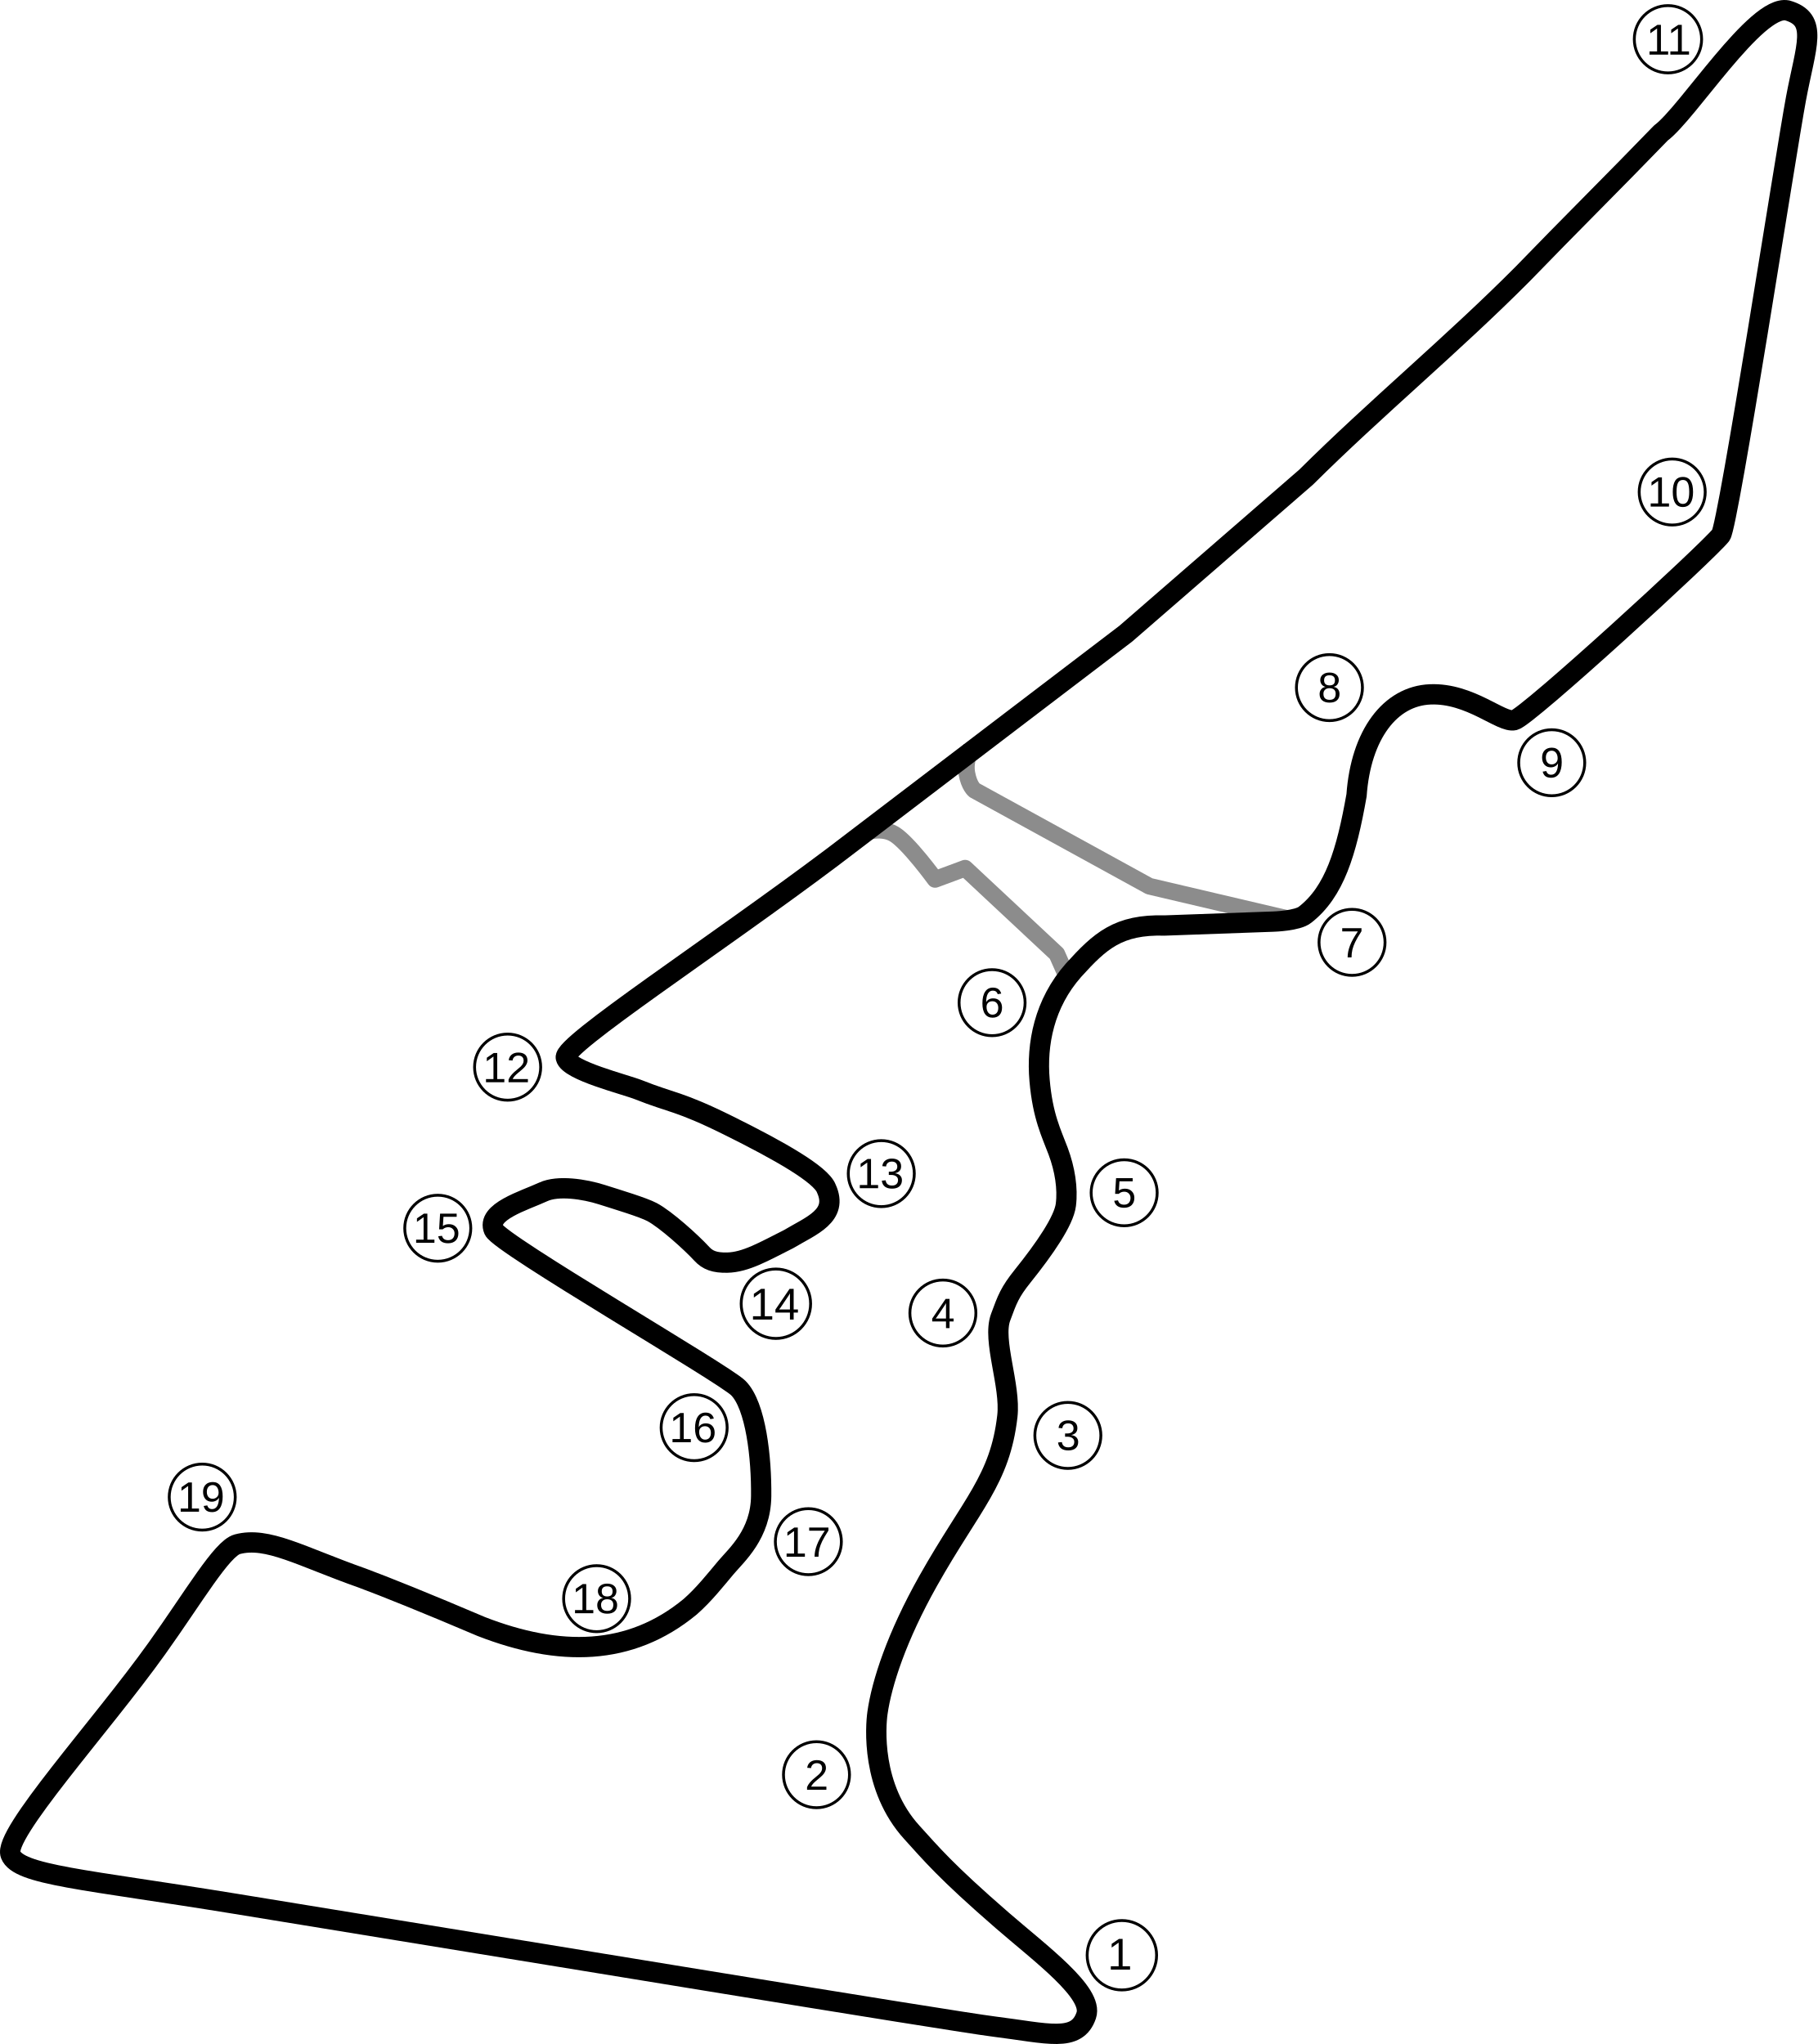
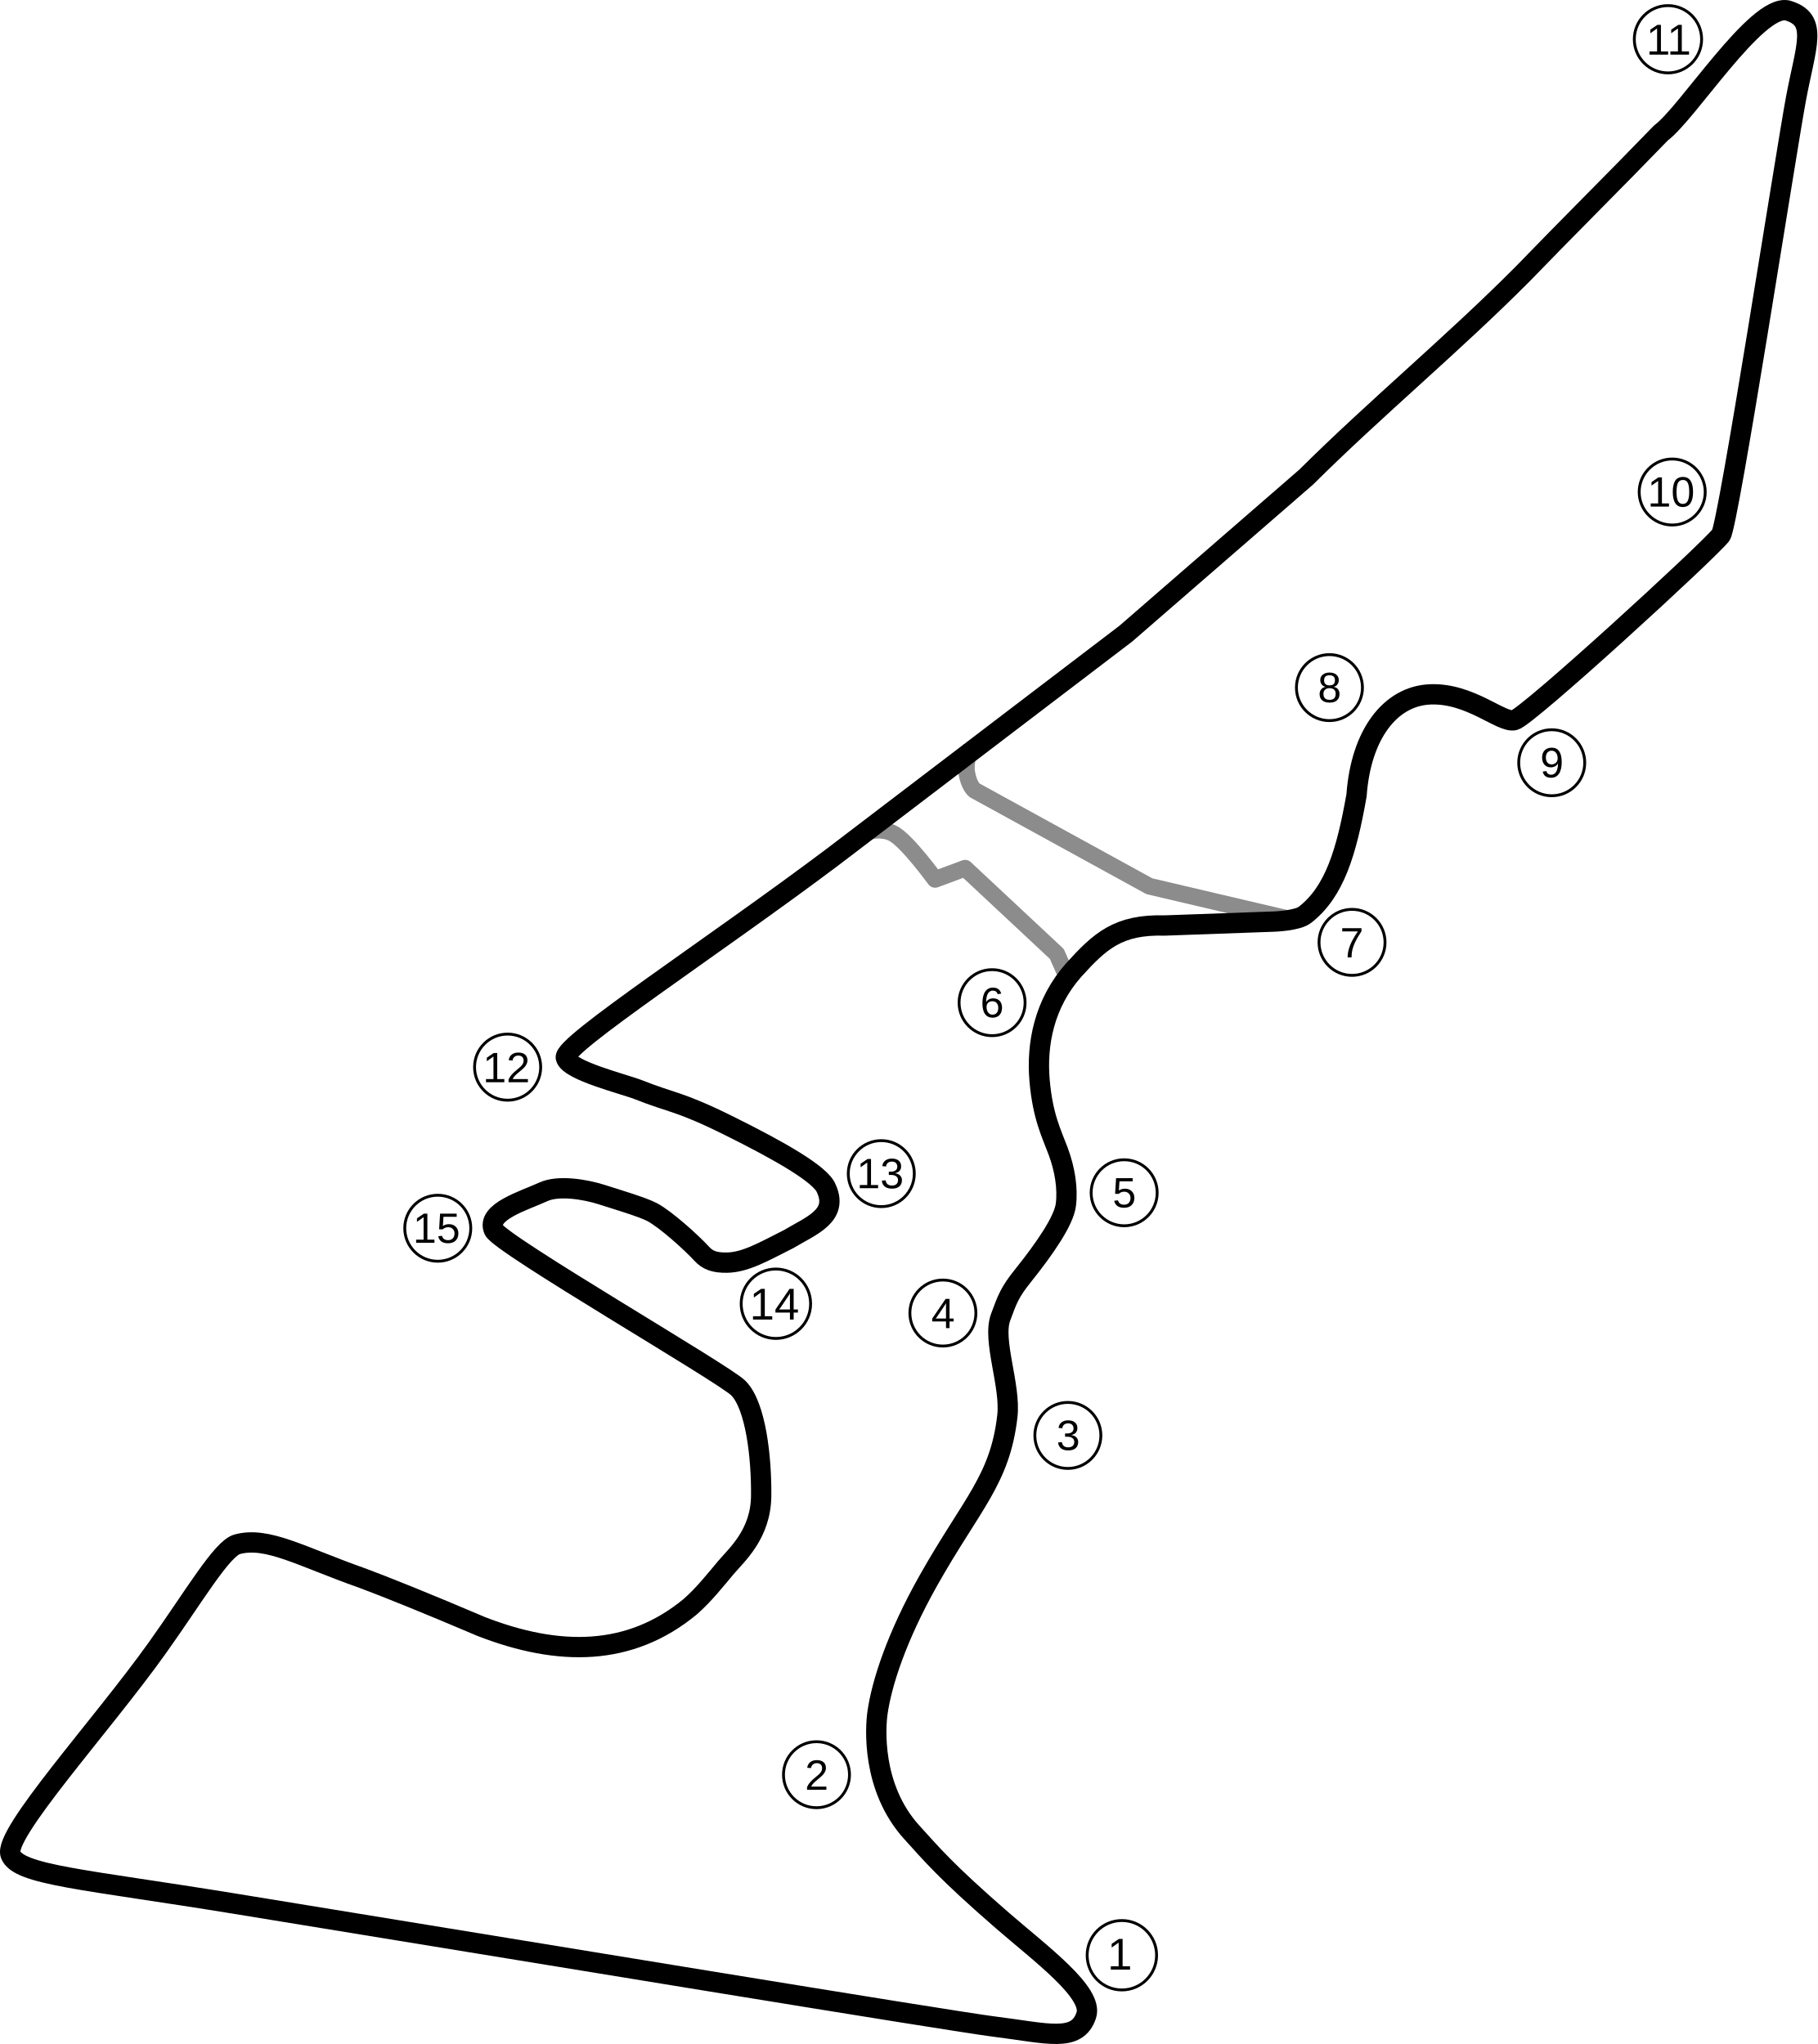
<svg xmlns="http://www.w3.org/2000/svg" id="svg2" version="1.1" width="760.587" height="855.646">
  <path style="fill:none;stroke:#8c8c8c;stroke-width:7;stroke-linecap:butt;stroke-linejoin:round;stroke-miterlimit:4;stroke-opacity:1;stroke-dasharray:none" d="m 446.576,409.003 -4.304,-9.684 -38.376,-35.865 -12.553,4.662 c 0,0 -11.289,-15.544 -17.215,-19.009 -5.926,-3.465 -13.629,-0.179 -13.629,-0.179" id="path3090" />
  <path style="fill:none;stroke:#8c8c8c;stroke-width:7;stroke-linecap:butt;stroke-linejoin:round;stroke-miterlimit:4;stroke-opacity:1;stroke-dasharray:none" d="m 540.155,384.876 -59.149,-13.891 -73.165,-40.169 c 0,0 -2.28,-1.757 -3.228,-7.173 -0.948,-5.416 1.793,-10.58 1.793,-10.58" id="path3092" />
  <path style="fill:none;stroke:#000000;stroke-width:8.5;stroke-linecap:butt;stroke-linejoin:round;stroke-miterlimit:4;stroke-opacity:1;stroke-dasharray:none" d="m 348.422,358.781 122.743,-93.533 75.459,-65.513 c 29.056,-28.886 61.485,-55.753 90.541,-84.972 19.216,-19.9 39.055,-39.535 57.94,-59.104 11.095,-8.145 39.829,-53.785 52.824,-51.312 13.27,3.766 7.875,14.591 3.698,36.952 -4.177,22.361 -28.281,178.409 -31.419,182.713 -5.319,6.814 -80.956,76.148 -86.437,77.458 -5.481,1.311 -18.392,-11.47 -35.196,-10.797 -16.804,0.673 -29.052,16.877 -30.854,42.228 -4.228,23.95 -9.24,40.422 -21.519,49.99 -3.138,2.6 -13.169,2.9 -13.169,2.9 l -45.564,1.637 c -19.533,-0.537 -27.046,6.424 -38.181,18.704 -12.297,13.932 -15.541,30.904 -14.222,46.118 1.319,15.214 4.985,22.18 7.772,29.653 2.847,7.635 4.087,15.591 3.232,22.445 -0.839,6.723 -8.871,18.362 -18.039,29.796 -5.463,6.814 -6.474,9.701 -9.275,17.298 -3.57,9.681 4.306,28.524 2.825,41.41 -3.068,26.7 -14.996,36.709 -33.061,68.796 -13.204,23.452 -19.529,42.864 -21.298,55.448 -0.768,5.46 -2.799,31.128 14.461,50.045 8.012,8.781 13.788,15.943 37.721,36.727 16.242,14.105 38.364,30.362 35.197,39.784 -3.889,11.569 -16.07,7.512 -38.62,4.696 C 398.302,846.139 218.393,816.471 98.21,796.902 35.13,786.631 7.79,784.939 4.442,776.393 c -3.348,-8.545 37.866,-53.632 61.261,-86.392 15.536,-21.755 27.174,-41.839 33.632,-43.562 12.601,-3.363 26.509,5.082 52.19,14.14 9.09,3.355 27.142,10.608 49.912,20.315 32.555,12.637 62.173,12.529 87.38,-8.272 5.801,-5.075 10.701,-11.338 14.988,-16.424 4.455,-5.285 14.583,-13.953 14.751,-29.937 0.168,-15.941 -2.202,-37.834 -9.584,-45.214 -6.124,-6.123 -99.719,-60.272 -102.292,-66.169 -3.323,-7.615 12.61,-12.226 20.707,-15.954 6.191,-2.85 17.218,-1.141 24.398,1.145 6.82,2.171 17.319,5.314 21.12,7.332 5.699,3.025 16.425,12.699 20.788,17.456 2.492,2.717 5.4,3.786 10.588,3.697 7.79,-0.133 15.51,-4.707 25.708,-9.818 9.511,-5.685 21.048,-9.764 15.827,-21.203 -2.222,-5.894 -19.512,-15.752 -40.991,-26.404 -20.809,-10.32 -23.871,-9.451 -37.369,-14.861 -5.956,-2.387 -29.395,-8.05 -30.654,-13.505 -1.259,-5.455 61.504,-46.318 111.619,-83.98 z" id="path2857" />
  <g id="g3863" transform="matrix(2.077119,0,0,2.077119,-477.0928,-1399.842)">
    <path transform="translate(-64.85616,75.92937)" d="m 527.578,992.056 c 0,3.863 -3.131,6.994 -6.994,6.994 -3.863,0 -6.994,-3.131 -6.994,-6.994 0,-3.863 3.131,-6.994 6.994,-6.994 3.863,0 6.994,3.131 6.994,6.994 z" id="path3652" style="font-size:9px;fill:none;stroke:#000000;stroke-width:0.578;stroke-miterlimit:4;stroke-opacity:1;stroke-dasharray:none;stroke-dashoffset:0" />
    <text id="text3654" y="1070.878" x="452.812" style="font-size:9px;font-style:normal;font-variant:normal;font-weight:normal;font-stretch:normal;fill:#000000;fill-opacity:1;stroke:none;font-family:Arial;-inkscape-font-specification:Arial" xml:space="preserve">
      <tspan y="1070.878" x="452.812" id="tspan3656">1</tspan>
    </text>
  </g>
  <g id="g3868" transform="matrix(1.975314,0,0,1.975314,-644.4585,-1406.216)">
    <path transform="translate(-21.33983,95.93959)" d="m 527.578,992.056 c 0,3.863 -3.131,6.994 -6.994,6.994 -3.863,0 -6.994,-3.131 -6.994,-6.994 0,-3.863 3.131,-6.994 6.994,-6.994 3.863,0 6.994,3.131 6.994,6.994 z" id="path3652-8" style="font-size:9px;fill:none;stroke:#000000;stroke-width:0.607;stroke-miterlimit:4;stroke-opacity:1;stroke-dasharray:none;stroke-dashoffset:0" />
    <text id="text3654-7" y="1091.187" x="496.792" style="font-size:9px;font-style:normal;font-variant:normal;font-weight:normal;font-stretch:normal;fill:#000000;fill-opacity:1;stroke:none;font-family:Arial;-inkscape-font-specification:Arial" xml:space="preserve">
      <tspan y="1091.187" x="496.792" id="tspan3656-0">2</tspan>
    </text>
  </g>
  <g id="g3873" transform="matrix(1.975314,0,0,1.975314,-607.2708,-1551.785)">
    <path transform="translate(13.09083,97.73286)" d="m 527.578,992.056 c 0,3.863 -3.131,6.994 -6.994,6.994 -3.863,0 -6.994,-3.131 -6.994,-6.994 0,-3.863 3.131,-6.994 6.994,-6.994 3.863,0 6.994,3.131 6.994,6.994 z" id="path3652-4" style="font-size:9px;fill:none;stroke:#000000;stroke-width:0.607;stroke-miterlimit:4;stroke-opacity:1;stroke-dasharray:none;stroke-dashoffset:0" />
    <text id="text3654-5" y="1092.876" x="531.254" style="font-size:9px;font-style:normal;font-variant:normal;font-weight:normal;font-stretch:normal;fill:#000000;fill-opacity:1;stroke:none;font-family:Arial;-inkscape-font-specification:Arial" xml:space="preserve">
      <tspan y="1092.876" x="531.254" id="tspan3656-4">3</tspan>
    </text>
  </g>
  <g id="g3878" transform="matrix(1.975314,0,0,1.975314,-729.708,-1598.06)">
    <path transform="translate(48.59745,95.22229)" d="m 527.578,992.056 c 0,3.863 -3.131,6.994 -6.994,6.994 -3.863,0 -6.994,-3.131 -6.994,-6.994 0,-3.863 3.131,-6.994 6.994,-6.994 3.863,0 6.994,3.131 6.994,6.994 z" id="path3652-49" style="font-size:9px;fill:none;stroke:#000000;stroke-width:0.607;stroke-miterlimit:4;stroke-opacity:1;stroke-dasharray:none;stroke-dashoffset:0" />
    <text id="text3654-9" y="1090.469" x="566.716" style="font-size:9px;font-style:normal;font-variant:normal;font-weight:normal;font-stretch:normal;fill:#000000;fill-opacity:1;stroke:none;font-family:Arial;-inkscape-font-specification:Arial" xml:space="preserve">
      <tspan y="1090.469" x="566.716" id="tspan3656-9">4</tspan>
    </text>
  </g>
  <g id="g3888" transform="matrix(1.975314,0,0,1.975314,-414.5687,-2008.348)">
    <path transform="translate(43.57632,128.9356)" d="m 527.578,992.056 c 0,3.863 -3.131,6.994 -6.994,6.994 -3.863,0 -6.994,-3.131 -6.994,-6.994 0,-3.863 3.131,-6.994 6.994,-6.994 3.863,0 6.994,3.131 6.994,6.994 z" id="path3652-9" style="font-size:9px;fill:none;stroke:#000000;stroke-width:0.607;stroke-miterlimit:4;stroke-opacity:1;stroke-dasharray:none;stroke-dashoffset:0" />
    <text id="text3654-8" y="1124.079" x="558.918" style="font-size:9px;font-style:normal;font-variant:normal;font-weight:normal;font-stretch:normal;fill:#000000;fill-opacity:1;stroke:none;font-family:Arial;-inkscape-font-specification:Arial" xml:space="preserve">
      <tspan y="1124.079" x="558.918" id="tspan3656-1">10</tspan>
    </text>
  </g>
  <g id="g3883" transform="matrix(1.975314,0,0,1.975314,-701.4879,-1657.616)">
    <path transform="translate(72.71685,99.88478)" d="m 527.578,992.056 c 0,3.863 -3.131,6.994 -6.994,6.994 -3.863,0 -6.994,-3.131 -6.994,-6.994 0,-3.863 3.131,-6.994 6.994,-6.994 3.863,0 6.994,3.131 6.994,6.994 z" id="path3652-1" style="font-size:9px;fill:none;stroke:#000000;stroke-width:0.607;stroke-miterlimit:4;stroke-opacity:1;stroke-dasharray:none;stroke-dashoffset:0" />
    <text id="text3654-56" y="1095.028" x="590.835" style="font-size:9px;font-style:normal;font-variant:normal;font-weight:normal;font-stretch:normal;fill:#000000;fill-opacity:1;stroke:none;font-family:Arial;-inkscape-font-specification:Arial" xml:space="preserve">
      <tspan y="1095.028" x="590.835" id="tspan3656-17">5</tspan>
    </text>
  </g>
  <g id="g3908" transform="matrix(1.975314,0,0,1.975314,-429.1019,-1797.06)">
    <path transform="translate(-93.16003,130.1909)" d="m 527.578,992.056 c 0,3.863 -3.131,6.994 -6.994,6.994 -3.863,0 -6.994,-3.131 -6.994,-6.994 0,-3.863 3.131,-6.994 6.994,-6.994 3.863,0 6.994,3.131 6.994,6.994 z" id="path3652-8-2" style="font-size:9px;fill:none;stroke:#000000;stroke-width:0.607;stroke-miterlimit:4;stroke-opacity:1;stroke-dasharray:none;stroke-dashoffset:0" />
    <text id="text3654-7-2" y="1125.334" x="424.922" style="font-size:9px;font-style:normal;font-variant:normal;font-weight:normal;font-stretch:normal;fill:#000000;fill-opacity:1;stroke:none;font-family:Arial;-inkscape-font-specification:Arial" xml:space="preserve">
      <tspan y="1125.334" x="424.922" id="tspan3656-0-9">6</tspan>
    </text>
  </g>
  <g id="g3903" transform="matrix(1.975314,0,0,1.975314,-346.476,-1825.847)">
    <path transform="translate(-58.72937,131.9842)" d="m 527.578,992.056 c 0,3.863 -3.131,6.994 -6.994,6.994 -3.863,0 -6.994,-3.131 -6.994,-6.994 0,-3.863 3.131,-6.994 6.994,-6.994 3.863,0 6.994,3.131 6.994,6.994 z" id="path3652-4-2" style="font-size:9px;fill:none;stroke:#000000;stroke-width:0.607;stroke-miterlimit:4;stroke-opacity:1;stroke-dasharray:none;stroke-dashoffset:0" />
    <text id="text3654-5-8" y="1127.231" x="459.308" style="font-size:9px;font-style:normal;font-variant:normal;font-weight:normal;font-stretch:normal;fill:#000000;fill-opacity:1;stroke:none;font-family:Arial;-inkscape-font-specification:Arial" xml:space="preserve">
      <tspan y="1127.231" x="459.308" id="tspan3656-4-1">7</tspan>
    </text>
  </g>
  <g id="g3898" transform="matrix(1.975314,0,0,1.975314,-426.0706,-1927.526)">
    <path transform="translate(-23.22275,129.4736)" d="m 527.578,992.056 c 0,3.863 -3.131,6.994 -6.994,6.994 -3.863,0 -6.994,-3.131 -6.994,-6.994 0,-3.863 3.131,-6.994 6.994,-6.994 3.863,0 6.994,3.131 6.994,6.994 z" id="path3652-49-2" style="font-size:9px;fill:none;stroke:#000000;stroke-width:0.607;stroke-miterlimit:4;stroke-opacity:1;stroke-dasharray:none;stroke-dashoffset:0" />
    <text id="text3654-9-4" y="1124.617" x="494.887" style="font-size:9px;font-style:normal;font-variant:normal;font-weight:normal;font-stretch:normal;fill:#000000;fill-opacity:1;stroke:none;font-family:Arial;-inkscape-font-specification:Arial" xml:space="preserve">
      <tspan y="1124.617" x="494.887" id="tspan3656-9-7">8</tspan>
    </text>
  </g>
  <g id="g3893" transform="matrix(1.975314,0,0,1.975314,-406.7193,-1899.62)">
    <path transform="translate(14.07713,131.2669)" d="m 527.578,992.056 c 0,3.863 -3.131,6.994 -6.994,6.994 -3.863,0 -6.994,-3.131 -6.994,-6.994 0,-3.863 3.131,-6.994 6.994,-6.994 3.863,0 6.994,3.131 6.994,6.994 z" id="path3652-9-8" style="font-size:9px;fill:none;stroke:#000000;stroke-width:0.607;stroke-miterlimit:4;stroke-opacity:1;stroke-dasharray:none;stroke-dashoffset:0" />
    <text id="text3654-8-6" y="1126.41" x="532.2" style="font-size:9px;font-style:normal;font-variant:normal;font-weight:normal;font-stretch:normal;fill:#000000;fill-opacity:1;stroke:none;font-family:Arial;-inkscape-font-specification:Arial" xml:space="preserve">
      <tspan y="1126.41" x="532.2" id="tspan3656-1-3">9</tspan>
    </text>
  </g>
  <g id="g3913" transform="matrix(2.013598,0,0,2.013598,-78.47726,-2318.066)">
    <path transform="translate(-134.9431,167.3115)" d="m 527.578,992.056 c 0,3.863 -3.131,6.994 -6.994,6.994 -3.863,0 -6.994,-3.131 -6.994,-6.994 0,-3.863 3.131,-6.994 6.994,-6.994 3.863,0 6.994,3.131 6.994,6.994 z" id="path3652-7" style="font-size:9px;fill:none;stroke:#000000;stroke-width:0.596;stroke-miterlimit:4;stroke-opacity:1;stroke-dasharray:none;stroke-dashoffset:0" />
    <text id="text3654-2" y="1162.559" x="381.119" style="font-size:9px;font-style:normal;font-variant:normal;font-weight:normal;font-stretch:normal;fill:#000000;fill-opacity:1;stroke:none;font-family:Arial;-inkscape-font-specification:Arial" xml:space="preserve">
      <tspan y="1162.559" x="381.119" id="tspan3656-5">11</tspan>
    </text>
  </g>
  <g id="g3923" transform="matrix(1.978336,0,0,1.978336,-635.9822,-1845.124)">
    <path transform="translate(-91.72542,166.4149)" d="m 527.578,992.056 c 0,3.863 -3.131,6.994 -6.994,6.994 -3.863,0 -6.994,-3.131 -6.994,-6.994 0,-3.863 3.131,-6.994 6.994,-6.994 3.863,0 6.994,3.131 6.994,6.994 z" id="path3652-8-3" style="font-size:9px;fill:none;stroke:#000000;stroke-width:0.607;stroke-miterlimit:4;stroke-opacity:1;stroke-dasharray:none;stroke-dashoffset:0" />
    <text id="text3654-7-7" y="1161.662" x="423.598" style="font-size:9px;font-style:normal;font-variant:normal;font-weight:normal;font-stretch:normal;fill:#000000;fill-opacity:1;stroke:none;font-family:Arial;-inkscape-font-specification:Arial" xml:space="preserve">
      <tspan y="1161.662" x="423.598" id="tspan3656-0-6">12</tspan>
    </text>
  </g>
  <g id="g3933" transform="matrix(1.975314,0,0,1.975314,-546.3184,-1800.588)">
    <path transform="translate(-57.29476,168.2081)" d="m 527.578,992.056 c 0,3.863 -3.131,6.994 -6.994,6.994 -3.863,0 -6.994,-3.131 -6.994,-6.994 0,-3.863 3.131,-6.994 6.994,-6.994 3.863,0 6.994,3.131 6.994,6.994 z" id="path3652-4-8" style="font-size:9px;fill:none;stroke:#000000;stroke-width:0.607;stroke-miterlimit:4;stroke-opacity:1;stroke-dasharray:none;stroke-dashoffset:0" />
    <text id="text3654-5-1" y="1163.352" x="458.052" style="font-size:9px;font-style:normal;font-variant:normal;font-weight:normal;font-stretch:normal;fill:#000000;fill-opacity:1;stroke:none;font-family:Arial;-inkscape-font-specification:Arial" xml:space="preserve">
      <tspan y="1163.352" x="458.052" id="tspan3656-4-3">13</tspan>
    </text>
  </g>
  <g id="g3943" transform="matrix(2.077119,0,0,2.077119,-711.3427,-1859.031)">
    <path transform="translate(-21.78814,165.6976)" d="m 527.578,992.056 c 0,3.863 -3.131,6.994 -6.994,6.994 -3.863,0 -6.994,-3.131 -6.994,-6.994 0,-3.863 3.131,-6.994 6.994,-6.994 3.863,0 6.994,3.131 6.994,6.994 z" id="path3652-49-6" style="font-size:9px;fill:none;stroke:#000000;stroke-width:0.578;stroke-miterlimit:4;stroke-opacity:1;stroke-dasharray:none;stroke-dashoffset:0" />
    <text id="text3654-9-40" y="1160.945" x="493.495" style="font-size:9px;font-style:normal;font-variant:normal;font-weight:normal;font-stretch:normal;fill:#000000;fill-opacity:1;stroke:none;font-family:Arial;-inkscape-font-specification:Arial" xml:space="preserve">
      <tspan y="1160.945" x="493.495" id="tspan3656-9-3">14</tspan>
    </text>
  </g>
  <g id="g3953" transform="matrix(1.975314,0,0,1.975314,-875.7502,-1776.31)">
    <path transform="translate(15.51174,167.4908)" d="m 527.578,992.056 c 0,3.863 -3.131,6.994 -6.994,6.994 -3.863,0 -6.994,-3.131 -6.994,-6.994 0,-3.863 3.131,-6.994 6.994,-6.994 3.863,0 6.994,3.131 6.994,6.994 z" id="path3652-9-5" style="font-size:9px;fill:none;stroke:#000000;stroke-width:0.607;stroke-miterlimit:4;stroke-opacity:1;stroke-dasharray:none;stroke-dashoffset:0" />
    <text id="text3654-8-8" y="1162.634" x="530.827" style="font-size:9px;font-style:normal;font-variant:normal;font-weight:normal;font-stretch:normal;fill:#000000;fill-opacity:1;stroke:none;font-family:Arial;-inkscape-font-specification:Arial" xml:space="preserve">
      <tspan y="1162.634" x="530.827" id="tspan3656-1-5">15</tspan>
    </text>
  </g>
-   <g id="g3963" transform="matrix(1.975314,0,0,1.975314,-73.20869,-1532.283)">
-     <g transform="translate(-201.8702,-111.5865)" id="g3918">
-       <path style="font-size:9px;fill:none;stroke:#000000;stroke-width:0.607;stroke-miterlimit:4;stroke-opacity:1;stroke-dasharray:none;stroke-dashoffset:0" id="path3652-99" d="m 527.578,992.056 c 0,3.863 -3.131,6.994 -6.994,6.994 -3.863,0 -6.994,-3.131 -6.994,-6.994 0,-3.863 3.131,-6.994 6.994,-6.994 3.863,0 6.994,3.131 6.994,6.994 z" transform="translate(-134.5844,197.797)" />
-       <text xml:space="preserve" style="font-size:9px;font-style:normal;font-variant:normal;font-weight:normal;font-stretch:normal;fill:#000000;fill-opacity:1;stroke:none;font-family:Arial;-inkscape-font-specification:Arial" x="380.731" y="1192.94" id="text3654-80">
-         <tspan id="tspan3656-2" x="380.731" y="1192.94">16</tspan>
-       </text>
-     </g>
-   </g>
-   <g id="g3928" transform="matrix(1.975314,0,0,1.975314,-509.5349,-1703.201)">
-     <path transform="translate(-91.36677,196.9003)" d="m 527.578,992.056 c 0,3.863 -3.131,6.994 -6.994,6.994 -3.863,0 -6.994,-3.131 -6.994,-6.994 0,-3.863 3.131,-6.994 6.994,-6.994 3.863,0 6.994,3.131 6.994,6.994 z" id="path3652-8-4" style="font-size:9px;fill:none;stroke:#000000;stroke-width:0.607;stroke-miterlimit:4;stroke-opacity:1;stroke-dasharray:none;stroke-dashoffset:0" />
-     <text id="text3654-7-9" y="1192.147" x="423.917" style="font-size:9px;font-style:normal;font-variant:normal;font-weight:normal;font-stretch:normal;fill:#000000;fill-opacity:1;stroke:none;font-family:Arial;-inkscape-font-specification:Arial" xml:space="preserve">
-       <tspan y="1192.147" x="423.917" id="tspan3656-0-0">17</tspan>
-     </text>
-   </g>
-   <g id="g3938" transform="matrix(1.975314,0,0,1.975314,-666.1528,-1682.88)">
-     <path transform="translate(-56.9361,198.6936)" d="m 527.578,992.056 c 0,3.863 -3.131,6.994 -6.994,6.994 -3.863,0 -6.994,-3.131 -6.994,-6.994 0,-3.863 3.131,-6.994 6.994,-6.994 3.863,0 6.994,3.131 6.994,6.994 z" id="path3652-4-1" style="font-size:9px;fill:none;stroke:#000000;stroke-width:0.607;stroke-miterlimit:4;stroke-opacity:1;stroke-dasharray:none;stroke-dashoffset:0" />
-     <text id="text3654-5-2" y="1193.837" x="458.379" style="font-size:9px;font-style:normal;font-variant:normal;font-weight:normal;font-stretch:normal;fill:#000000;fill-opacity:1;stroke:none;font-family:Arial;-inkscape-font-specification:Arial" xml:space="preserve">
-       <tspan y="1193.837" x="458.379" id="tspan3656-4-0">18</tspan>
-     </text>
-   </g>
-   <g id="g3948" transform="matrix(1.975314,0,0,1.975314,-901.3476,-1720.441)">
-     <path transform="translate(-21.42948,196.183)" d="m 527.578,992.056 c 0,3.863 -3.131,6.994 -6.994,6.994 -3.863,0 -6.994,-3.131 -6.994,-6.994 0,-3.863 3.131,-6.994 6.994,-6.994 3.863,0 6.994,3.131 6.994,6.994 z" id="path3652-49-0" style="font-size:9px;fill:none;stroke:#000000;stroke-width:0.607;stroke-miterlimit:4;stroke-opacity:1;stroke-dasharray:none;stroke-dashoffset:0" />
-     <text id="text3654-9-6" y="1191.326" x="493.903" style="font-size:9px;font-style:normal;font-variant:normal;font-weight:normal;font-stretch:normal;fill:#000000;fill-opacity:1;stroke:none;font-family:Arial;-inkscape-font-specification:Arial" xml:space="preserve">
-       <tspan y="1191.326" x="493.903" id="tspan3656-9-39">19</tspan>
-     </text>
-   </g>
</svg>
